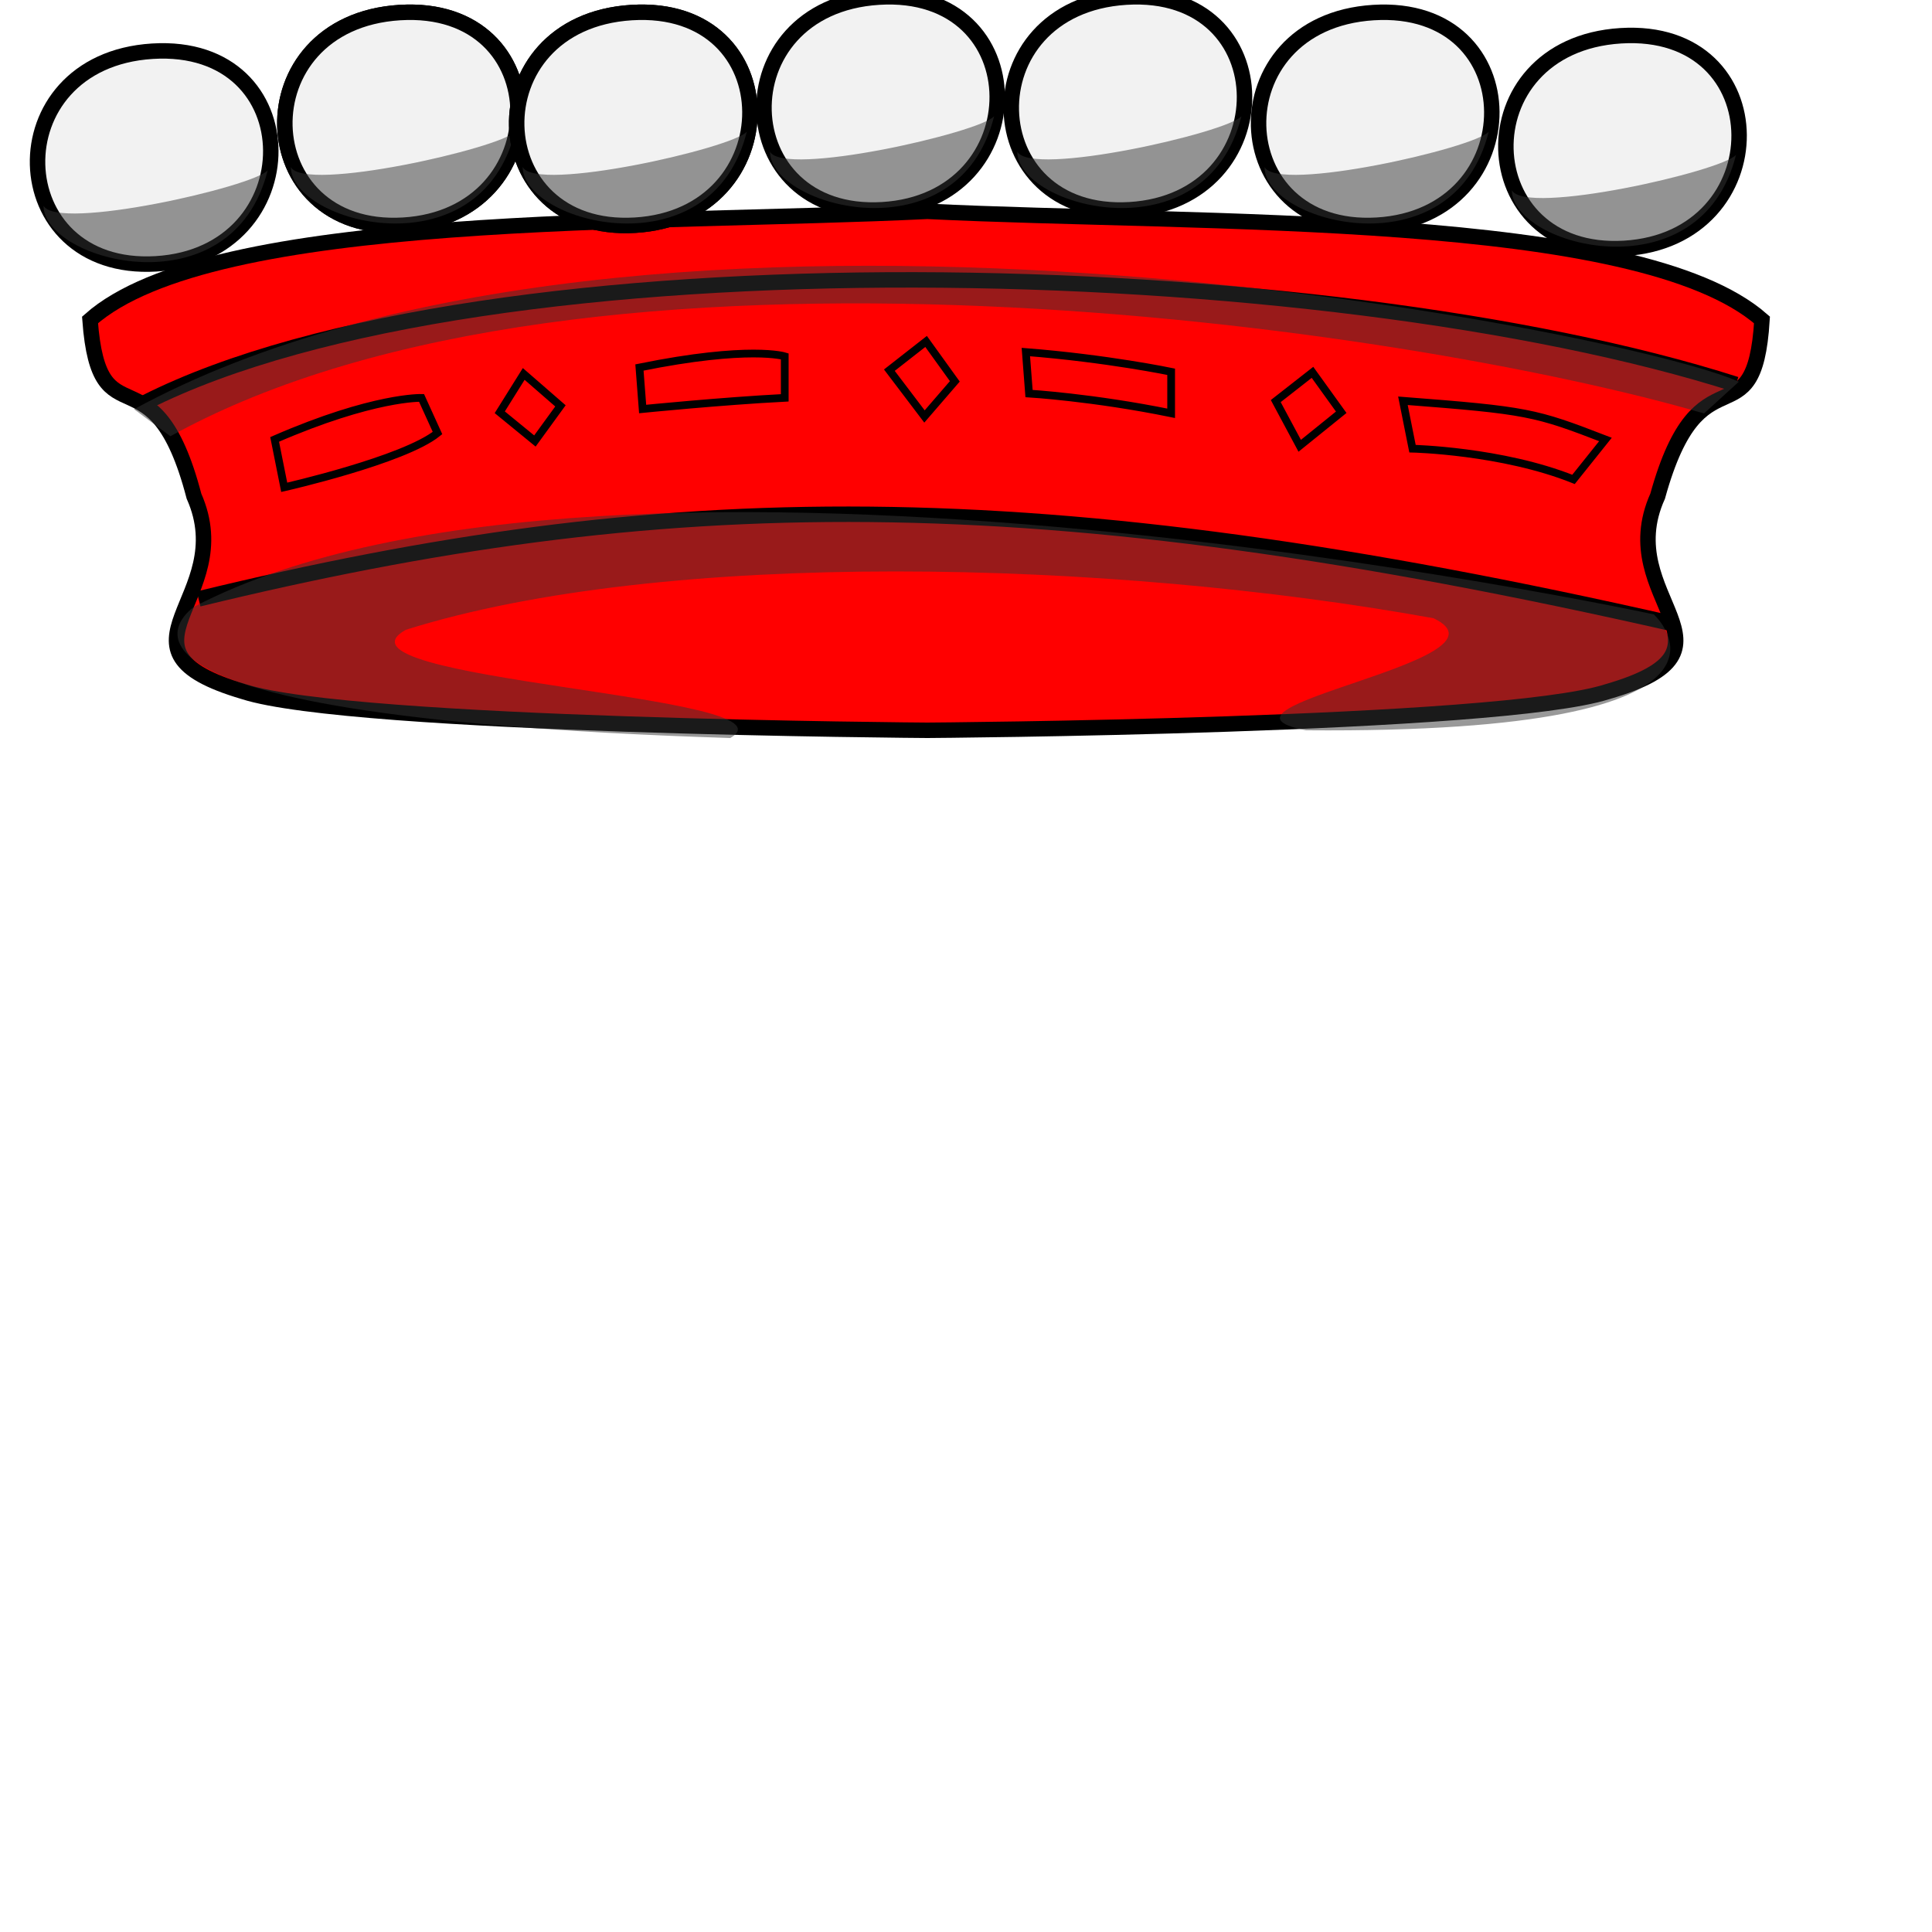
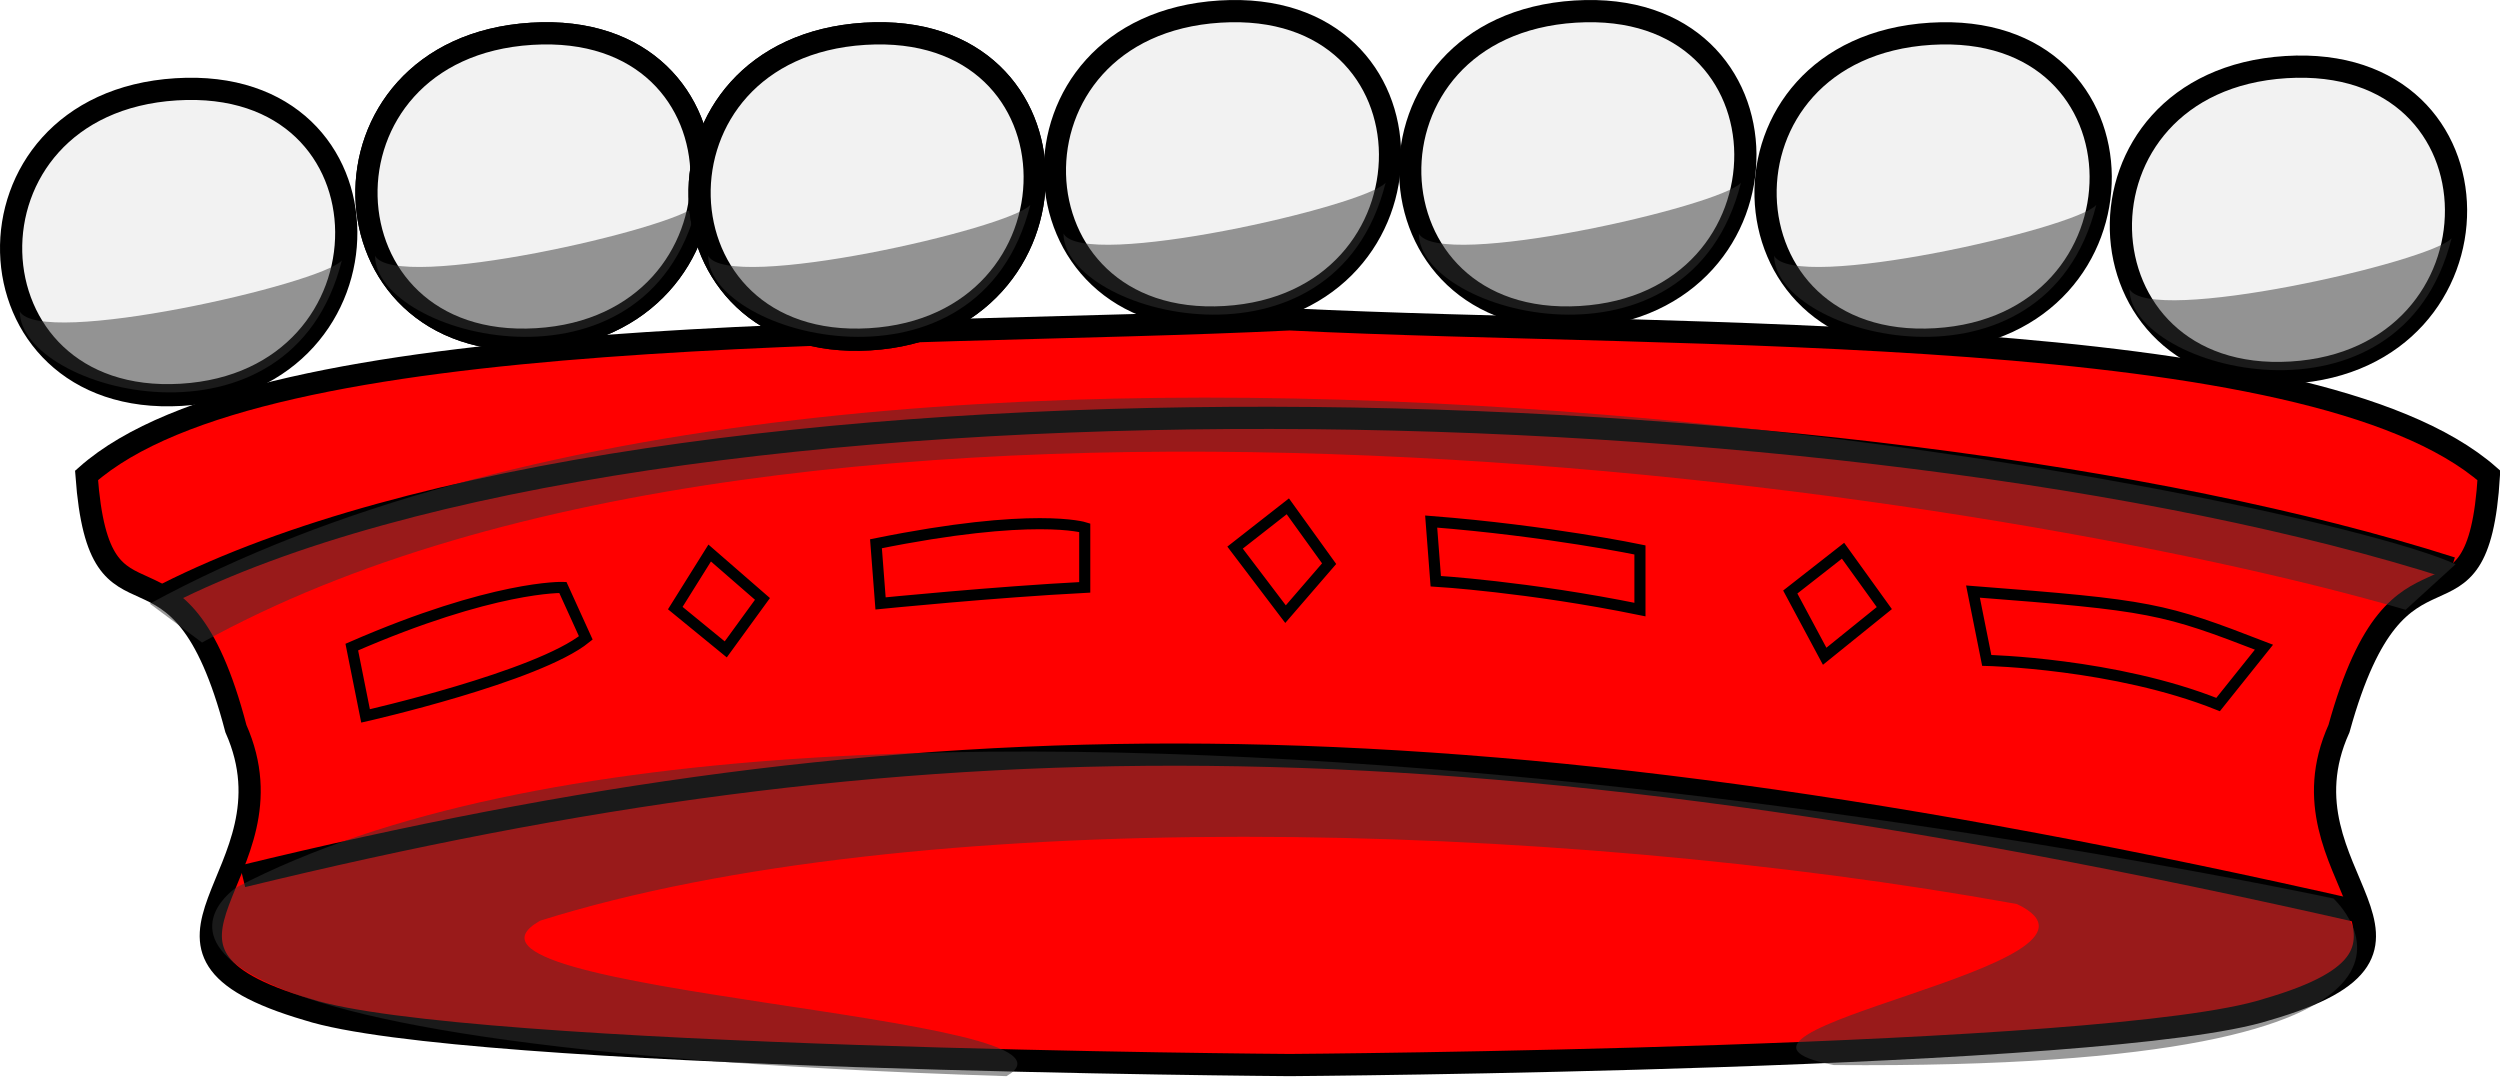
- <svg xmlns="http://www.w3.org/2000/svg" width="500" height="500" id="svg2" version="1.0">
+ <svg xmlns="http://www.w3.org/2000/svg" width="450.287" height="193.832" id="svg2" version="1.0">
  <defs id="defs4">
    </defs>
-   <g id="layer1">
+   <g id="layer1" transform="translate(-7.712759,2.832231)">
    <g id="body">
      <path d="M 63.1,179 C 25.7,168 62,155 50.2,128.4 39.8,88.6 25.7,115.6 23.3,82.8 55,54.68 168,58.18 240,54.69 c 71,3.49 184,0 216,28.11 -2,32.8 -16,5.8 -27,45.6 -12,26.6 25,39.6 -13,50.6 -28,9 -176,10 -176,10 0,0 -149,-1 -176.9,-10 z" style="fill:#ff0000;stroke:#000000;stroke-width:4;stroke-miterlimit:4;stroke-opacity:1;stroke-dasharray:none" id="path3764" />
      <path id="path3767" d="m 37.594,104.179 c 88.1,-44.5 305.67,-38.6 411.67,-4.7" style="fill:none;stroke:#000000;stroke-width:4;stroke-miterlimit:4;stroke-opacity:1;stroke-dasharray:none" />
      <path id="path3769" d="m 51.4,155 c 120.253,-29.264 216.032,-31.273 382.032,6.527" style="fill:none;stroke:#000000;stroke-width:4;stroke-miterlimit:4;stroke-opacity:1;stroke-dasharray:none" />
      <path id="path3773" style="opacity:0.5;fill:#333333;fill-opacity:1;fill-rule:evenodd;stroke:none" d="M 44.1,112.9 C 152,53.18 365,84.8 441,107 l 9,-8.2 C 422,85.9 166,34.4 34.7,105.9 z m 6.2,44.1 c 107.7,-56.2 377.7,2 377.7,2 0,0 34,31 -90,30 -31,-6 56,-18 33,-29 -84,-15.2 -199,-18.1 -266,3 -23,13 103,17 84,28 C 7.63,185.26 50.3,157 50.3,157 z" />
      <path id="path3079" style="fill:none;stroke:#000000;stroke-width:2;stroke-linecap:butt;stroke-linejoin:miter;stroke-opacity:1" d="m 265.488,91.107 c 21.074,1.653 37.603,5.107 37.603,5.107 l 0,10.744 c -20.248,-4.132 -36.777,-5.107 -36.777,-5.107 z m -100,4 C 194,89.322 203.091,92.215 203.091,92.215 l 0,10.744 c -16.116,0.826 -36.777,2.893 -36.777,2.893 z m 74.182,-6.744 -9.504,7.438 9.091,11.983 7.851,-9.091 z m 100,8 -9.504,7.438 6.198,11.57 10.744,-8.678 z m 23.405,7.355 c 32.231,2.479 34.231,2.992 52.413,10.017 l -8.264,10.331 C 388.628,116.628 365.554,116.116 365.554,116.116 z m -227.537,-6.942 -6.198,9.917 9.091,7.438 6.612,-9.091 z m -64.463,16.942 c 25.62,-11.157 38.017,-10.744 38.017,-10.744 l 4.132,9.091 c -8.678,7.025 -39.669,14.05 -39.669,14.05 z" />
      <path id="path3089" d="M 40.364,68.281 C 80.102,65.91 80.179,10.711 39.439,13.253 -1.3,15.795 0.625,70.652 40.364,68.281 z" style="fill:#f2f2f2;stroke:#000000;stroke-width:4;stroke-linecap:butt;stroke-linejoin:miter;stroke-opacity:1" />
      <path id="path3091" d="m 11.267,53.237 c 0.058,14.446 48.855,27.481 58.015,-9.16 -3.629,4.234 -54.386,15.814 -58.015,9.16 z" style="opacity:0.5;fill:#333333;stroke:none" />
      <path style="fill:#f2f2f2;stroke:#000000;stroke-width:4;stroke-linecap:butt;stroke-linejoin:miter;stroke-opacity:1" d="m 228.364,54.281 c 39.739,-2.371 39.815,-57.57 -0.924,-55.028 -40.739,2.542 -38.815,57.399 0.924,55.028 z" id="path3044" />
      <path style="opacity:0.5;fill:#333333;stroke:none" d="m 199.267,39.237 c 0.058,14.446 48.855,27.481 58.015,-9.16 -3.629,4.234 -54.386,15.814 -58.015,9.16 z" id="path3046" />
      <path id="path3048" d="m 420.364,64.281 c 39.739,-2.371 39.815,-57.57 -0.924,-55.028 -40.739,2.542 -38.815,57.399 0.924,55.028 z" style="fill:#f2f2f2;stroke:#000000;stroke-width:4;stroke-linecap:butt;stroke-linejoin:miter;stroke-opacity:1" />
      <path id="path3050" d="m 391.267,49.237 c 0.058,14.446 48.855,27.481 58.015,-9.16 -3.629,4.234 -54.386,15.814 -58.015,9.16 z" style="opacity:0.5;fill:#333333;stroke:none" />
      <path style="fill:#f2f2f2;stroke:#000000;stroke-width:4;stroke-linecap:butt;stroke-linejoin:miter;stroke-opacity:1" d="m 292.364,54.281 c 39.739,-2.371 39.815,-57.57 -0.924,-55.028 -40.739,2.542 -38.815,57.399 0.924,55.028 z" id="path3052" />
      <path style="opacity:0.5;fill:#333333;stroke:none" d="m 263.267,39.237 c 0.058,14.446 48.855,27.481 58.015,-9.16 -3.629,4.234 -54.386,15.814 -58.015,9.16 z" id="path3054" />
      <path id="path3056" d="m 356.364,58.281 c 39.739,-2.371 39.815,-57.57 -0.924,-55.028 -40.739,2.542 -38.815,57.399 0.924,55.028 z" style="fill:#f2f2f2;stroke:#000000;stroke-width:4;stroke-linecap:butt;stroke-linejoin:miter;stroke-opacity:1" />
      <path id="path3058" d="m 327.267,43.237 c 0.058,14.446 48.855,27.481 58.015,-9.16 -3.629,4.234 -54.386,15.814 -58.015,9.16 z" style="opacity:0.5;fill:#333333;stroke:none" />
      <path style="fill:#f2f2f2;stroke:#000000;stroke-width:4;stroke-linecap:butt;stroke-linejoin:miter;stroke-opacity:1" d="m 104.364,58.281 c 39.739,-2.371 39.815,-57.57 -0.924,-55.028 -40.739,2.542 -38.815,57.399 0.924,55.028 z" id="path3060" />
      <path style="opacity:0.5;fill:#333333;stroke:none" d="m 75.267,43.237 c 0.058,14.446 48.855,27.481 58.015,-9.16 -3.629,4.234 -54.386,15.814 -58.015,9.16 z" id="path3062" />
      <path id="path3064" d="m 104.364,58.281 c 39.739,-2.371 39.815,-57.57 -0.924,-55.028 -40.739,2.542 -38.815,57.399 0.924,55.028 z" style="fill:#f2f2f2;stroke:#000000;stroke-width:4;stroke-linecap:butt;stroke-linejoin:miter;stroke-opacity:1" />
      <path id="path3066" d="m 75.267,43.237 c 0.058,14.446 48.855,27.481 58.015,-9.16 -3.629,4.234 -54.386,15.814 -58.015,9.16 z" style="opacity:0.5;fill:#333333;stroke:none" />
      <path id="path3068" d="m 164.364,58.281 c 39.739,-2.371 39.815,-57.57 -0.924,-55.028 -40.739,2.542 -38.815,57.399 0.924,55.028 z" style="fill:#f2f2f2;stroke:#000000;stroke-width:4;stroke-linecap:butt;stroke-linejoin:miter;stroke-opacity:1" />
      <path id="path3070" d="m 135.267,43.237 c 0.058,14.446 48.855,27.481 58.015,-9.16 -3.629,4.234 -54.386,15.814 -58.015,9.16 z" style="opacity:0.5;fill:#333333;stroke:none" />
      <path style="fill:#f2f2f2;stroke:#000000;stroke-width:4;stroke-linecap:butt;stroke-linejoin:miter;stroke-opacity:1" d="m 164.364,58.281 c 39.739,-2.371 39.815,-57.57 -0.924,-55.028 -40.739,2.542 -38.815,57.399 0.924,55.028 z" id="path3072" />
      <path style="opacity:0.5;fill:#333333;stroke:none" d="m 135.267,43.237 c 0.058,14.446 48.855,27.481 58.015,-9.16 -3.629,4.234 -54.386,15.814 -58.015,9.16 z" id="path3074" />
    </g>
  </g>
</svg>
